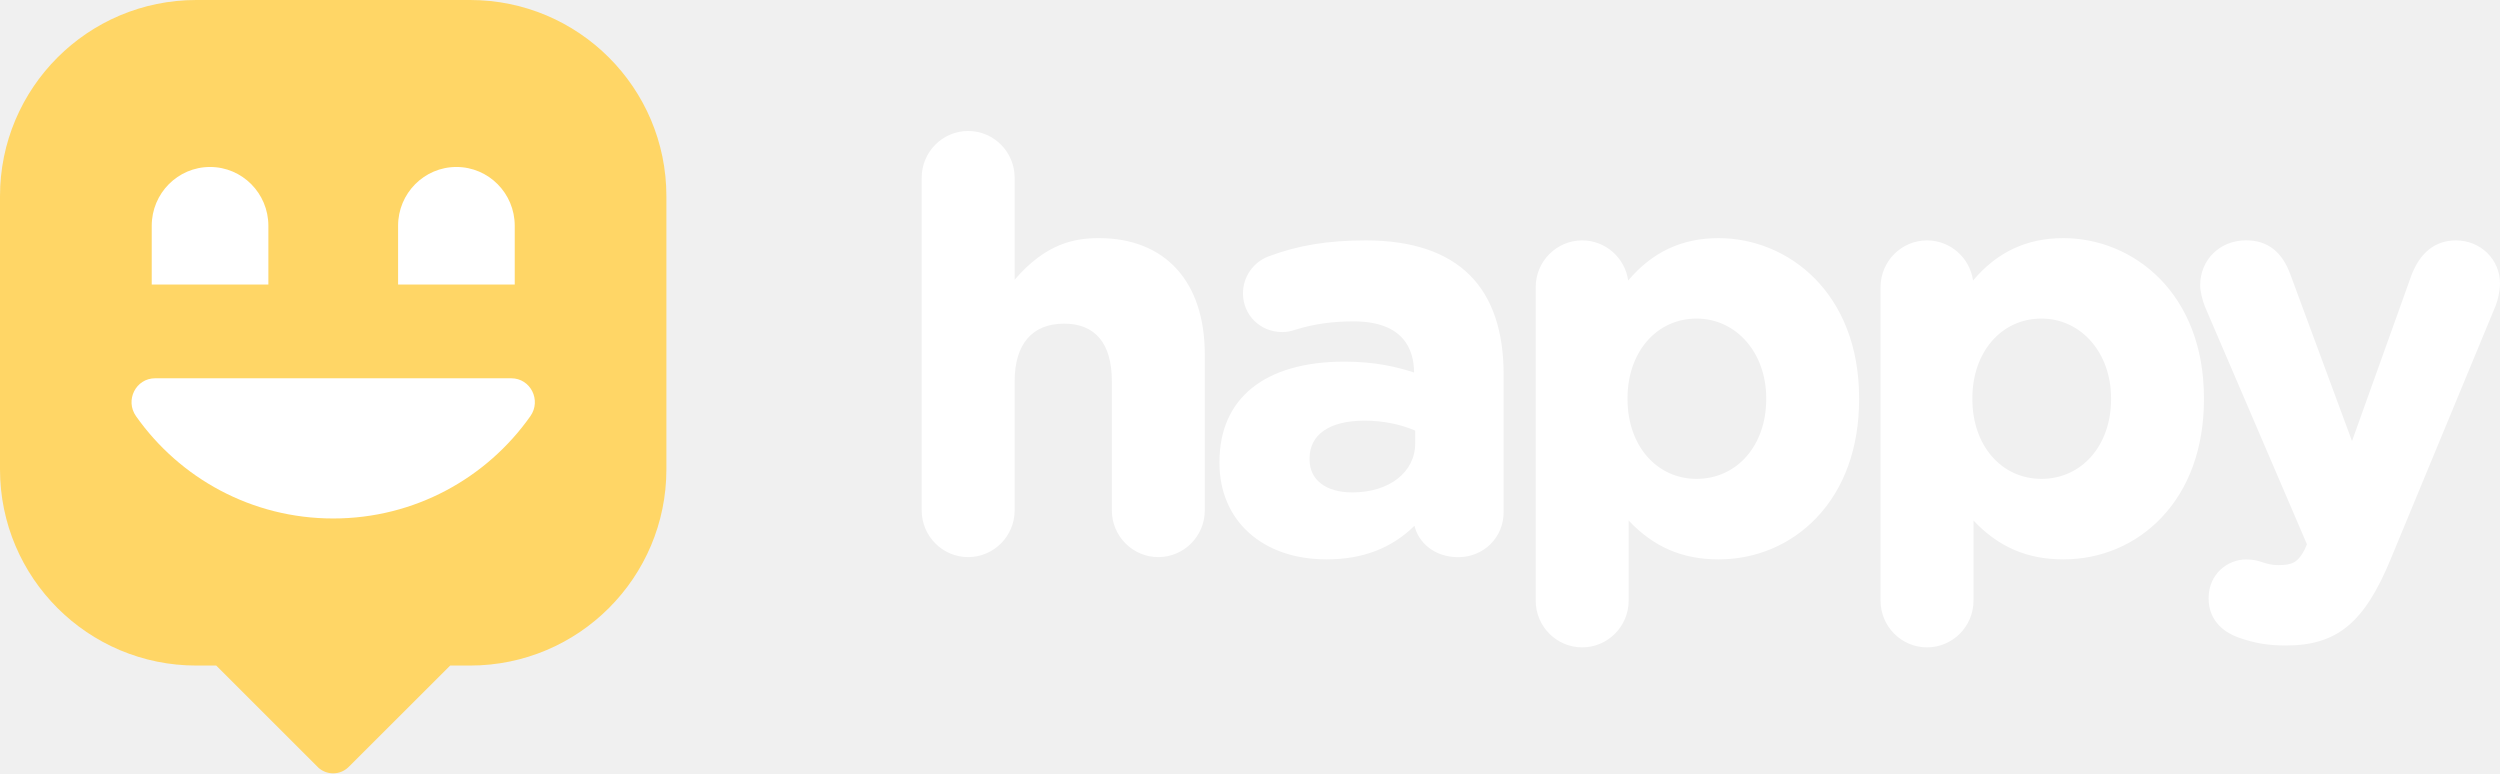
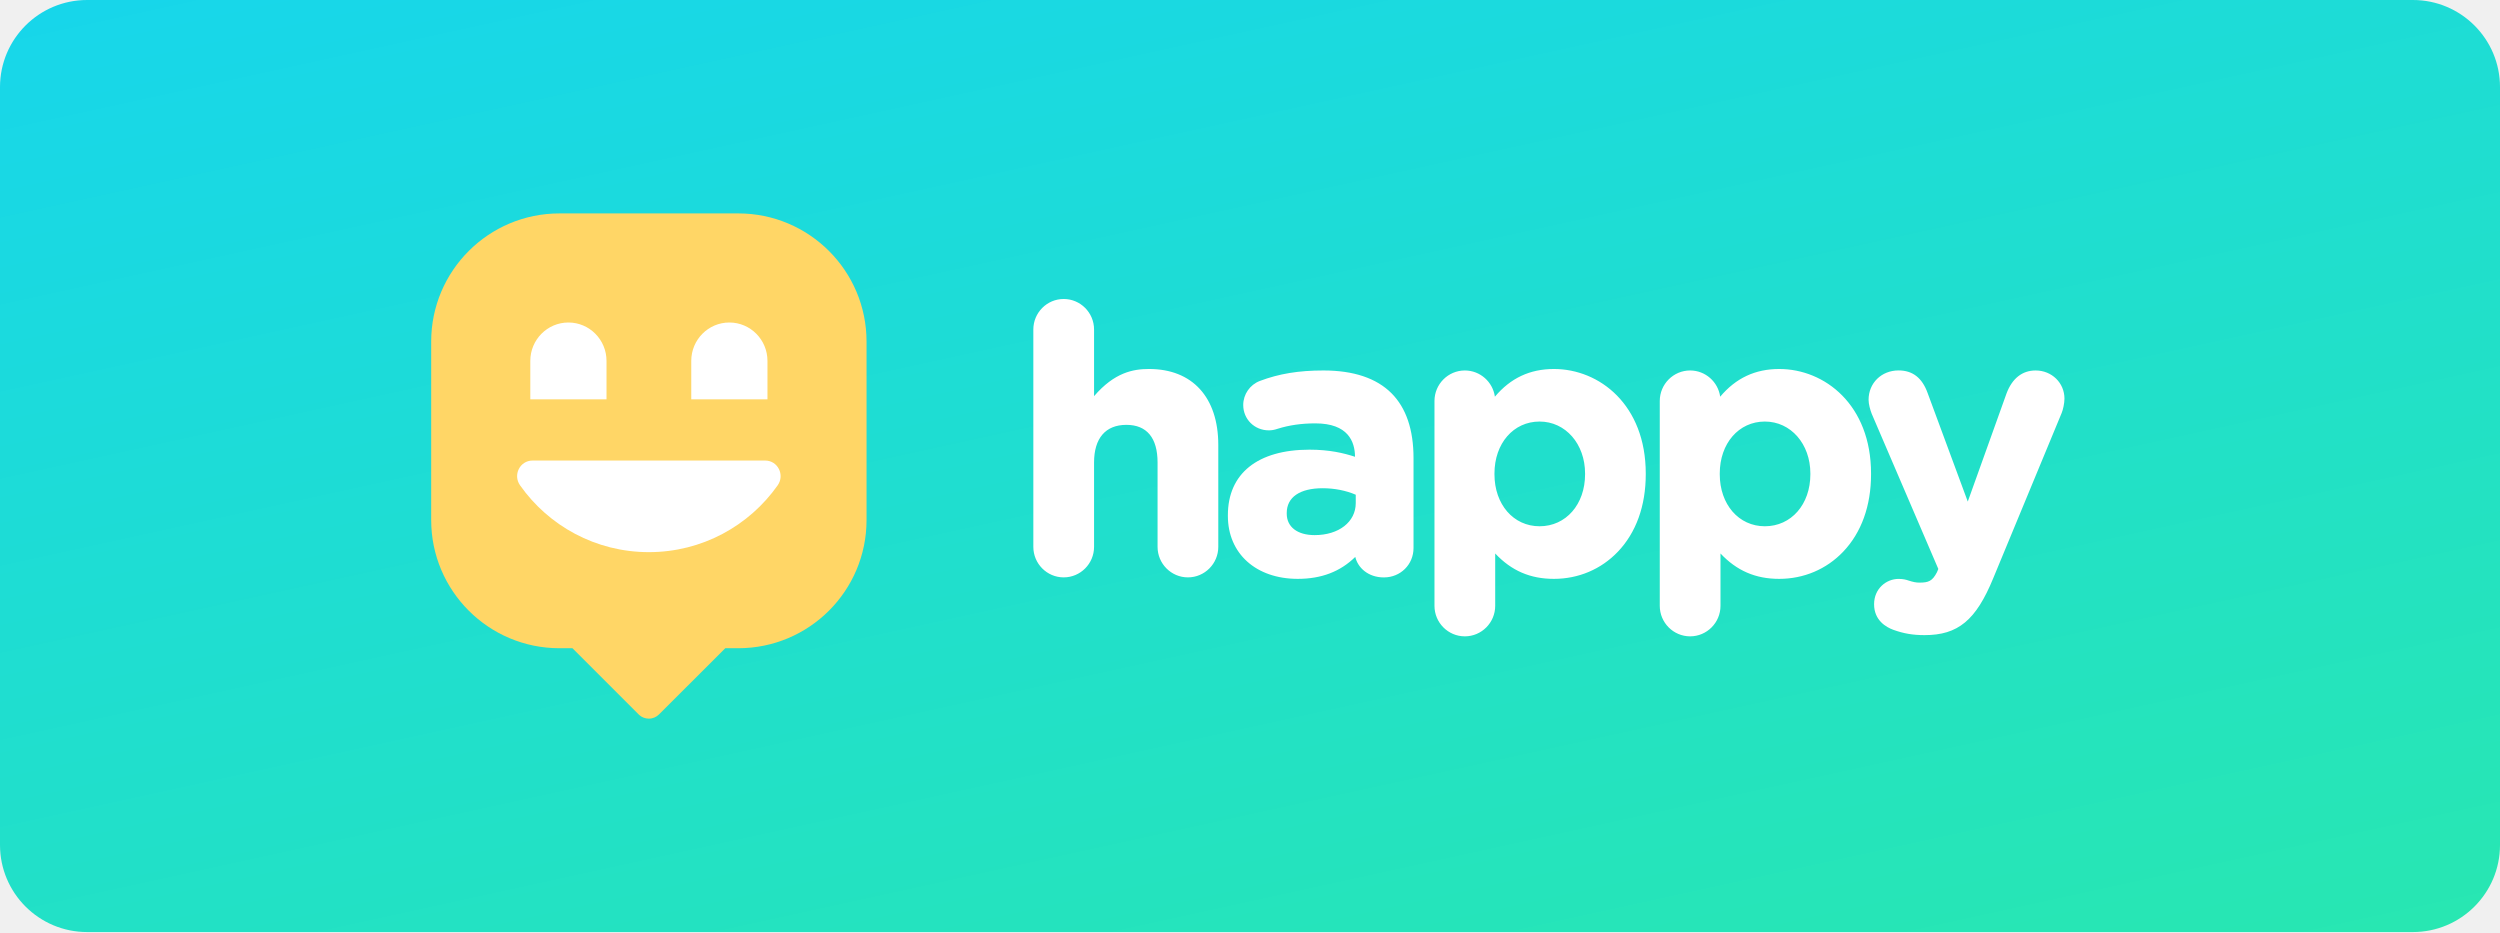
- <svg xmlns="http://www.w3.org/2000/svg" width="375" height="116" viewBox="0 0 375 116" fill="none">
-   <path fill-rule="evenodd" clip-rule="evenodd" d="M164.825 35.719C161.2 35.719 156.897 36.49 152.197 41.958V26.657C152.197 22.791 149.07 19.647 145.225 19.647C141.381 19.647 138.254 22.791 138.254 26.657V76.556C138.254 80.421 141.381 83.566 145.225 83.566C149.07 83.566 152.197 80.421 152.197 76.556V57.189C152.197 51.621 154.826 48.547 159.616 48.547C164.307 48.547 166.777 51.531 166.777 57.189V76.556C166.777 80.421 169.904 83.566 173.748 83.566C177.592 83.566 180.719 80.421 180.719 76.556V53.123C180.709 42.228 174.774 35.719 164.825 35.719ZM204.861 36.06C199.184 36.06 194.683 36.801 190.271 38.463C187.98 39.324 186.446 41.547 186.446 43.991C186.446 47.255 189.026 49.809 192.322 49.809C192.999 49.809 193.567 49.709 194.344 49.449C197.023 48.607 199.851 48.207 203.008 48.207C210.497 48.207 212.091 52.363 212.111 55.877C209.511 55.026 206.235 54.245 201.664 54.245C189.753 54.245 182.921 59.723 182.921 69.286V69.456C182.921 78.098 189.374 83.906 198.975 83.906C204.383 83.906 208.715 82.254 212.171 78.87C212.758 81.343 215.118 83.576 218.743 83.576C222.558 83.576 225.545 80.612 225.545 76.827V56.168C225.545 49.669 223.852 44.662 220.496 41.297C217.031 37.822 211.772 36.06 204.861 36.06ZM202.839 73.862C198.885 73.862 196.435 71.98 196.435 68.946V68.775C196.435 65.16 199.443 63.097 204.691 63.097C207.38 63.097 210.059 63.628 212.28 64.59V66.502C212.28 70.828 208.396 73.862 202.839 73.862ZM244.228 42.079C247.834 37.803 252.275 35.72 257.773 35.72C268.26 35.72 278.866 43.961 278.866 59.723V59.893C278.866 67.153 276.645 73.302 272.452 77.688C268.618 81.704 263.41 83.907 257.773 83.907C252.345 83.907 248.033 82.044 244.298 78.079V90.096C244.298 93.961 241.171 97.105 237.327 97.105C233.483 97.105 230.356 93.961 230.356 90.096V43.07C230.356 39.205 233.483 36.06 237.327 36.06C240.842 36.06 243.75 38.684 244.228 42.079ZM264.933 59.723C264.933 52.924 260.442 47.787 254.486 47.787C248.491 47.787 244.129 52.803 244.129 59.723V59.893C244.129 66.813 248.481 71.83 254.486 71.83C260.541 71.83 264.933 66.813 264.933 59.893V59.723ZM309.5 35.72C304.002 35.72 299.56 37.803 295.955 42.079C295.477 38.684 292.569 36.06 289.054 36.06C285.21 36.06 282.082 39.205 282.082 43.07V90.096C282.082 93.961 285.21 97.105 289.054 97.105C292.898 97.105 296.025 93.961 296.025 90.096V78.079C299.76 82.044 304.072 83.907 309.5 83.907C315.136 83.907 320.345 81.704 324.179 77.688C328.372 73.302 330.593 67.153 330.593 59.893V59.723C330.593 43.961 319.986 35.72 309.5 35.72ZM306.213 47.787C312.169 47.787 316.66 52.924 316.66 59.723V59.893C316.66 66.813 312.268 71.83 306.213 71.83C300.208 71.83 295.856 66.813 295.856 59.893V59.723C295.856 52.803 300.218 47.787 306.213 47.787ZM361.695 41.347C362.989 37.883 365.3 36.06 368.377 36.06C372.092 36.06 375.01 38.914 375 42.539C375 43.59 374.661 45.113 374.363 45.814L358.637 83.787C354.684 93.41 350.561 96.825 342.882 96.825C340.173 96.825 338.092 96.464 335.702 95.603C334.059 95.002 331.29 93.44 331.29 89.735C331.29 86.09 334.148 83.917 336.907 83.917C338.002 83.917 338.66 84.107 339.187 84.287C340.273 84.628 340.87 84.768 341.697 84.768C343.788 84.768 344.665 84.427 345.721 82.394L346.039 81.633L330.742 45.994C330.394 45.113 330.025 43.751 330.025 42.799C330.025 38.954 332.983 36.05 336.907 36.05C340.143 36.05 342.334 37.752 343.589 41.257L352.801 66.162L361.695 41.347Z" fill="white" />
-   <path d="M99.959 29.437V70.396C99.959 86.653 86.772 99.833 70.506 99.833H67.527L52.313 115.027C51.717 115.623 50.893 116 49.98 116C49.136 116 48.371 115.692 47.785 115.176L47.527 114.918L47.517 114.908L32.433 99.833H29.444C13.188 99.833 0 86.653 0 70.396V29.437C0 13.18 13.188 0 29.453 0H70.506C86.772 0 99.959 13.18 99.959 29.437Z" fill="#FFD666" />
-   <path d="M23.273 56.741C20.374 56.741 18.721 60.044 20.403 62.428C26.945 71.716 37.762 77.772 49.984 77.772C62.207 77.772 73.014 71.706 79.555 62.428C81.238 60.044 79.585 56.741 76.686 56.741H23.273Z" fill="white" />
-   <path d="M40.256 42.684H22.759V33.865C22.759 28.996 26.678 25.046 31.508 25.046C36.337 25.046 40.256 28.996 40.256 33.865V42.684Z" fill="white" />
-   <path d="M77.211 42.684H59.713V33.865C59.713 28.996 63.633 25.046 68.462 25.046C73.292 25.046 77.211 28.996 77.211 33.865V42.684Z" fill="white" />
+ <svg xmlns="http://www.w3.org/2000/svg" width="574" height="214" viewBox="0 0 574 214" fill="none">
+   <g style="mix-blend-mode:darken">
+     <rect width="574" height="214" rx="20" fill="url(#paint0_linear)" />
+   </g>
+   <path fill-rule="evenodd" clip-rule="evenodd" d="M263.825 84.719C260.2 84.719 255.897 85.49 251.197 90.958V75.657C251.197 71.791 248.07 68.647 244.225 68.647C240.381 68.647 237.254 71.791 237.254 75.657V125.556C237.254 129.421 240.381 132.566 244.225 132.566C248.07 132.566 251.197 129.421 251.197 125.556V106.189C251.197 100.621 253.826 97.547 258.616 97.547C263.307 97.547 265.777 100.531 265.777 106.189V125.556C265.777 129.421 268.904 132.566 272.748 132.566C276.592 132.566 279.719 129.421 279.719 125.556V102.123C279.709 91.228 273.774 84.719 263.825 84.719ZM303.861 85.06C298.184 85.06 293.683 85.801 289.271 87.463C286.98 88.324 285.446 90.547 285.446 92.991C285.446 96.255 288.026 98.809 291.322 98.809C291.999 98.809 292.567 98.709 293.344 98.448C296.023 97.607 298.851 97.207 302.008 97.207C309.497 97.207 311.091 101.363 311.111 104.877C308.511 104.026 305.235 103.245 300.664 103.245C288.753 103.245 281.921 108.723 281.921 118.286V118.456C281.921 127.098 288.374 132.906 297.975 132.906C303.383 132.906 307.715 131.254 311.171 127.869C311.758 130.343 314.118 132.576 317.743 132.576C321.558 132.576 324.545 129.612 324.545 125.827V105.168C324.545 98.669 322.852 93.662 319.496 90.297C316.031 86.822 310.772 85.06 303.861 85.06ZM301.839 122.863C297.885 122.863 295.435 120.98 295.435 117.946V117.775C295.435 114.16 298.443 112.098 303.691 112.098C306.38 112.098 309.059 112.628 311.28 113.59V115.502C311.28 119.828 307.396 122.863 301.839 122.863ZM343.228 91.079C346.834 86.803 351.275 84.72 356.773 84.72C367.26 84.72 377.866 92.961 377.866 108.723V108.893C377.866 116.154 375.645 122.302 371.452 126.688C367.618 130.704 362.41 132.907 356.773 132.907C351.345 132.907 347.033 131.044 343.298 127.079V139.095C343.298 142.961 340.171 146.105 336.327 146.105C332.483 146.105 329.356 142.961 329.356 139.095V92.07C329.356 88.205 332.483 85.06 336.327 85.06C339.842 85.06 342.75 87.684 343.228 91.079ZM363.933 108.723C363.933 101.924 359.442 96.787 353.486 96.787C347.491 96.787 343.129 101.804 343.129 108.723V108.893C343.129 115.813 347.481 120.83 353.486 120.83C359.541 120.83 363.933 115.813 363.933 108.893V108.723ZM408.5 84.72C403.002 84.72 398.56 86.803 394.955 91.079C394.477 87.684 391.569 85.06 388.054 85.06C384.21 85.06 381.082 88.205 381.082 92.07V139.095C381.082 142.961 384.21 146.105 388.054 146.105C391.898 146.105 395.025 142.961 395.025 139.095V127.079C398.76 131.044 403.072 132.907 408.5 132.907C414.136 132.907 419.345 130.704 423.179 126.688C427.372 122.302 429.593 116.154 429.593 108.893V108.723C429.593 92.961 418.986 84.72 408.5 84.72ZM405.213 96.787C411.169 96.787 415.66 101.924 415.66 108.723V108.893C415.66 115.813 411.268 120.83 405.213 120.83C399.208 120.83 394.856 115.813 394.856 108.893V108.723C394.856 101.804 399.218 96.787 405.213 96.787ZM460.695 90.347C461.989 86.883 464.3 85.06 467.377 85.06C471.092 85.06 474.01 87.914 474 91.539C474 92.591 473.661 94.113 473.363 94.814L457.637 132.786C453.684 142.41 449.561 145.825 441.882 145.825C439.173 145.825 437.092 145.464 434.702 144.603C433.059 144.002 430.29 142.44 430.29 138.735C430.29 135.09 433.148 132.917 435.907 132.917C437.002 132.917 437.66 133.107 438.187 133.287C439.273 133.628 439.87 133.768 440.697 133.768C442.788 133.768 443.665 133.427 444.721 131.395L445.039 130.633L429.742 94.994C429.394 94.113 429.025 92.751 429.025 91.799C429.025 87.954 431.983 85.05 435.907 85.05C439.143 85.05 441.334 86.752 442.589 90.257L451.801 115.162L460.695 90.347Z" fill="white" />
+   <path d="M198.959 78.437V119.396C198.959 135.653 185.772 148.833 169.506 148.833H166.527L151.313 164.027C150.717 164.623 149.893 165 148.98 165C148.136 165 147.371 164.692 146.785 164.176L146.527 163.918L146.517 163.908L131.433 148.833H128.444C112.188 148.833 99 135.653 99 119.396V78.437C99 62.18 112.188 49 128.454 49H169.506C185.772 49 198.959 62.18 198.959 78.437Z" fill="#FFD666" />
+   <path d="M122.273 105.741C119.374 105.741 117.721 109.044 119.403 111.428C125.945 120.716 136.762 126.772 148.984 126.772C161.207 126.772 172.014 120.706 178.555 111.428C180.238 109.044 178.585 105.741 175.685 105.741H122.273Z" fill="white" />
+   <path d="M139.256 91.684H121.759V82.865C121.759 77.996 125.678 74.046 130.508 74.046C135.337 74.046 139.256 77.996 139.256 82.865V91.684Z" fill="white" />
+   <path d="M176.211 91.684H158.713V82.865C158.713 77.996 162.632 74.046 167.462 74.046C172.292 74.046 176.211 77.996 176.211 82.865V91.684Z" fill="white" />
+   <defs>
+     <linearGradient id="paint0_linear" x1="574" y1="214" x2="502.903" y2="-110.264" gradientUnits="userSpaceOnUse">
+       <stop stop-color="#28E7B1" />
+       <stop offset="1" stop-color="#17D6EB" />
+     </linearGradient>
+   </defs>
</svg>
